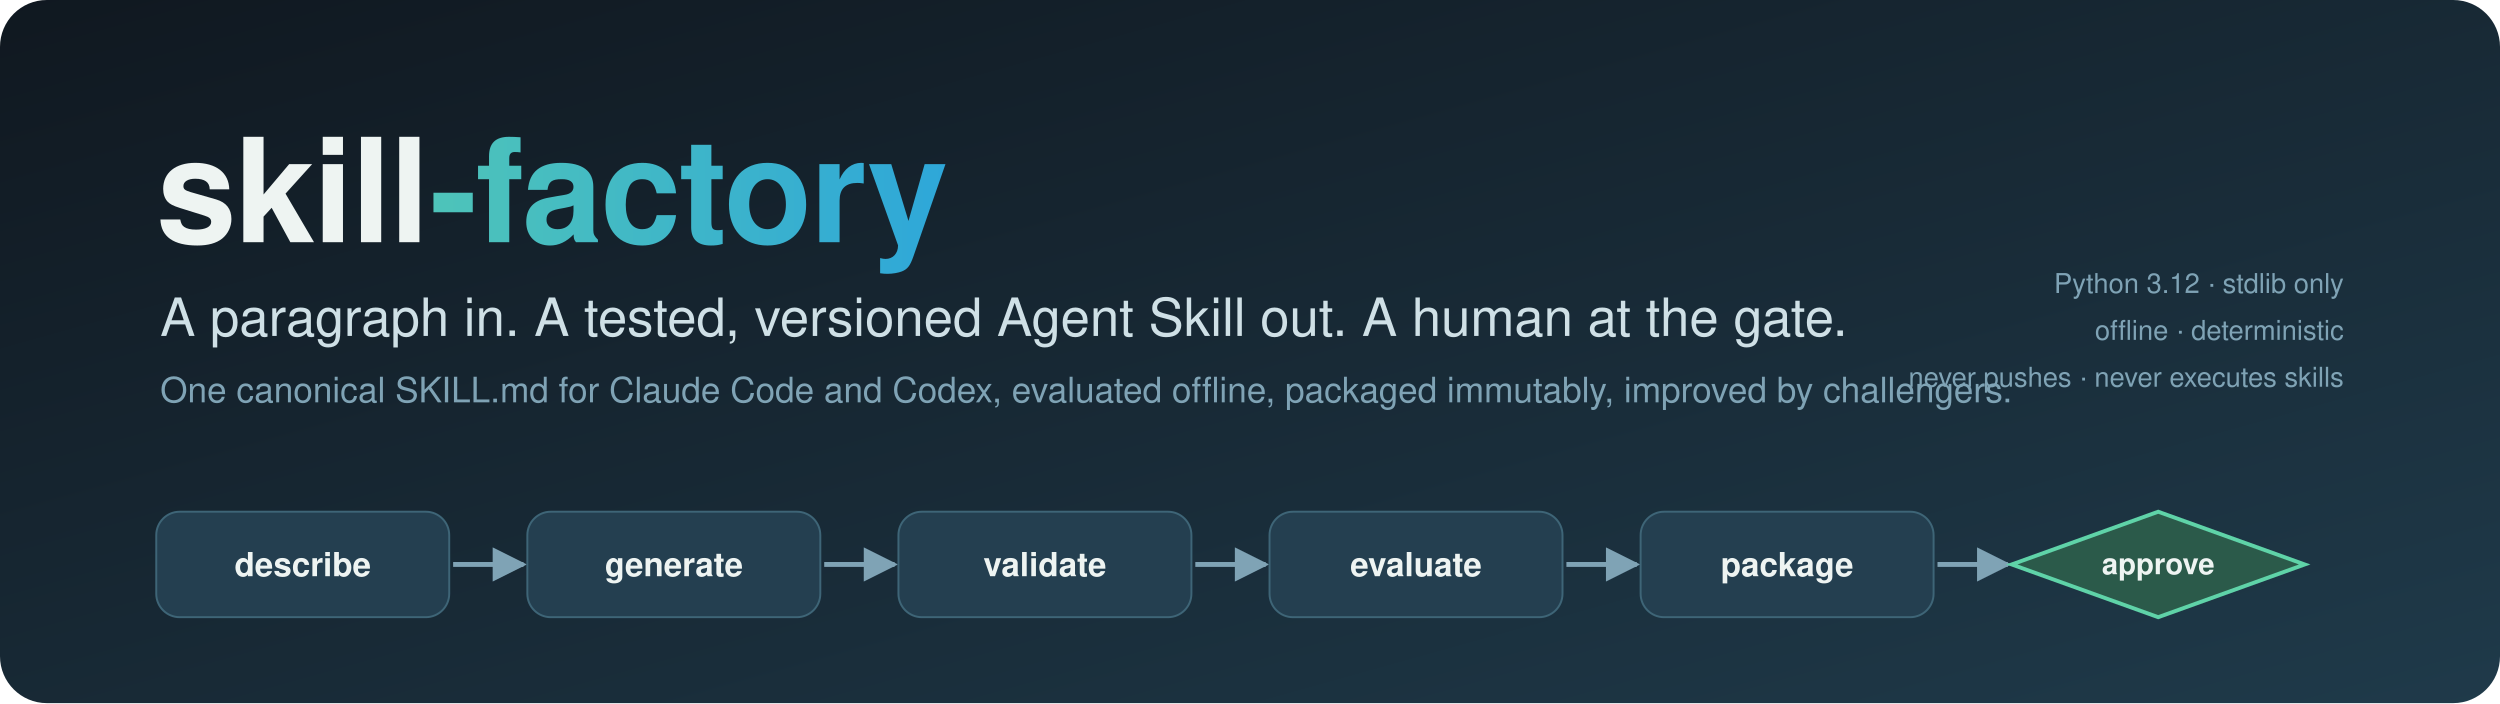
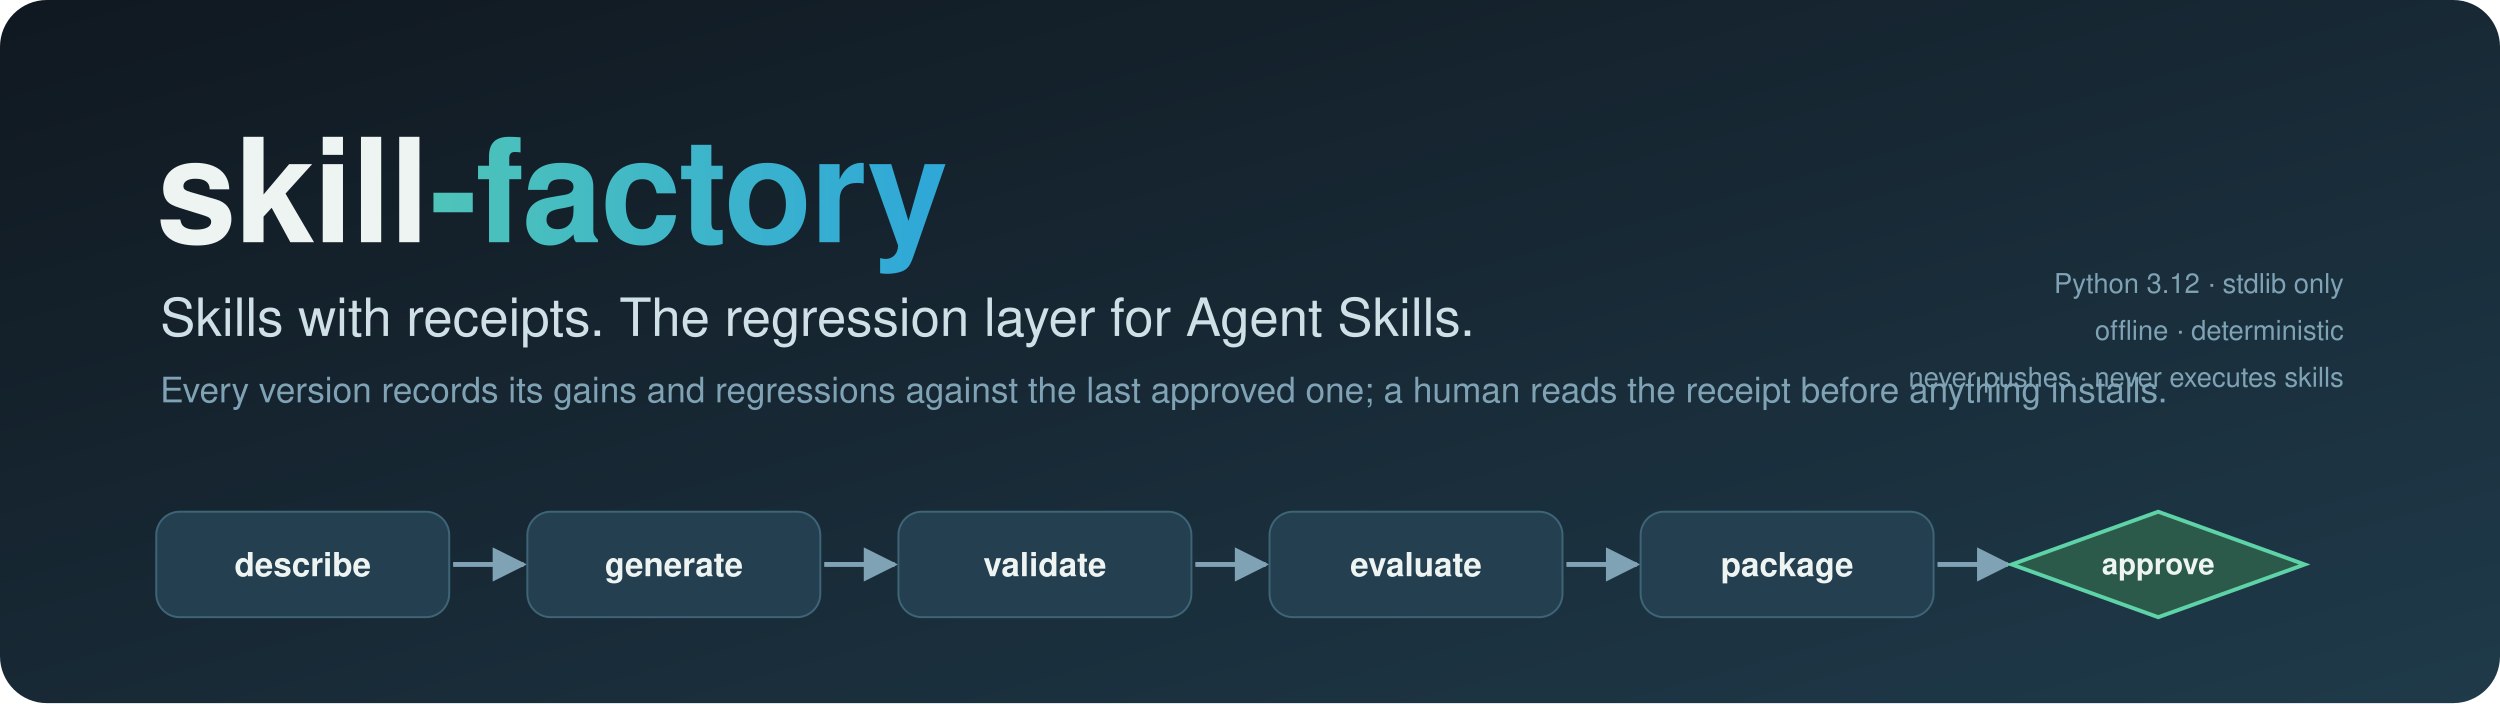
<svg xmlns="http://www.w3.org/2000/svg" width="1280" height="360" viewBox="0 0 1280 360" role="img" aria-labelledby="t d">
  <defs>
    <linearGradient id="bg" x1="0" y1="0" x2="1" y2="1">
      <stop offset="0" stop-color="#101820" />
      <stop offset="1" stop-color="#1f3a4a" />
    </linearGradient>
    <linearGradient id="accent" x1="0" y1="0" x2="1" y2="0">
      <stop offset="0" stop-color="#5fd3a8" />
      <stop offset="1" stop-color="#2ea7d9" />
    </linearGradient>
    <marker id="arrow" viewBox="0 0 10 10" refX="9" refY="5" markerWidth="7" markerHeight="7" orient="auto">
      <path d="M0,0 L10,5 L0,10 z" fill="#7fa3b5" />
    </marker>
  </defs>
  <rect width="1280" height="360" rx="24" fill="url(#bg)" />
  <g font-family="'Segoe UI', 'Helvetica Neue', Helvetica, Arial, sans-serif">
    <text x="80" y="124" font-size="74" font-weight="700" fill="#eef4f2" letter-spacing="-1">skill<tspan fill="url(#accent)">-factory</tspan>
    </text>
-     <text x="82" y="172" font-size="27" fill="#cfe0e6">A paragraph in. A tested, versioned Agent Skill out. A human at the gate.</text>
-     <text x="82" y="206" font-size="18" fill="#7fa3b5">One canonical SKILL.md for Claude Code and Codex, evaluated offline, packaged immutably, improved by challengers.</text>
+     <text x="82" y="172" font-size="27" fill="#cfe0e6">Skills with receipts. The regression layer for Agent Skills.</text>
+     <text x="82" y="206" font-size="18" fill="#7fa3b5">Every version records its gains and regressions against the last approved one; a human reads the receipt before anything installs.</text>
  </g>
  <g font-family="'Segoe UI', 'Helvetica Neue', Helvetica, Arial, sans-serif" font-size="17" font-weight="600" fill="#eef4f2" text-anchor="middle">
    <g>
      <rect x="80" y="262" width="150" height="54" rx="12" fill="#243f50" stroke="#3e6577" />
      <text x="155" y="295">describe</text>
    </g>
    <line x1="232" y1="289" x2="268" y2="289" stroke="#7fa3b5" stroke-width="2.5" marker-end="url(#arrow)" />
    <g>
      <rect x="270" y="262" width="150" height="54" rx="12" fill="#243f50" stroke="#3e6577" />
      <text x="345" y="295">generate</text>
    </g>
    <line x1="422" y1="289" x2="458" y2="289" stroke="#7fa3b5" stroke-width="2.5" marker-end="url(#arrow)" />
    <g>
      <rect x="460" y="262" width="150" height="54" rx="12" fill="#243f50" stroke="#3e6577" />
      <text x="535" y="295">validate</text>
    </g>
    <line x1="612" y1="289" x2="648" y2="289" stroke="#7fa3b5" stroke-width="2.5" marker-end="url(#arrow)" />
    <g>
      <rect x="650" y="262" width="150" height="54" rx="12" fill="#243f50" stroke="#3e6577" />
      <text x="725" y="295">evaluate</text>
    </g>
    <line x1="802" y1="289" x2="838" y2="289" stroke="#7fa3b5" stroke-width="2.5" marker-end="url(#arrow)" />
    <g>
      <rect x="840" y="262" width="150" height="54" rx="12" fill="#243f50" stroke="#3e6577" />
      <text x="915" y="295">package</text>
    </g>
    <line x1="992" y1="289" x2="1028" y2="289" stroke="#7fa3b5" stroke-width="2.5" marker-end="url(#arrow)" />
    <g>
      <polygon points="1030,289 1105,262 1180,289 1105,316" fill="#2b5a4a" stroke="#5fd3a8" stroke-width="2" />
      <text x="1105" y="294" font-size="15">approve</text>
    </g>
  </g>
  <g font-family="'Segoe UI', 'Helvetica Neue', Helvetica, Arial, sans-serif" font-size="14" fill="#7fa3b5">
    <text x="1200" y="150" text-anchor="end">Python 3.12 · stdlib only</text>
    <text x="1200" y="174" text-anchor="end">offline · deterministic</text>
    <text x="1200" y="198" text-anchor="end">never pushes · never executes skills</text>
  </g>
</svg>
